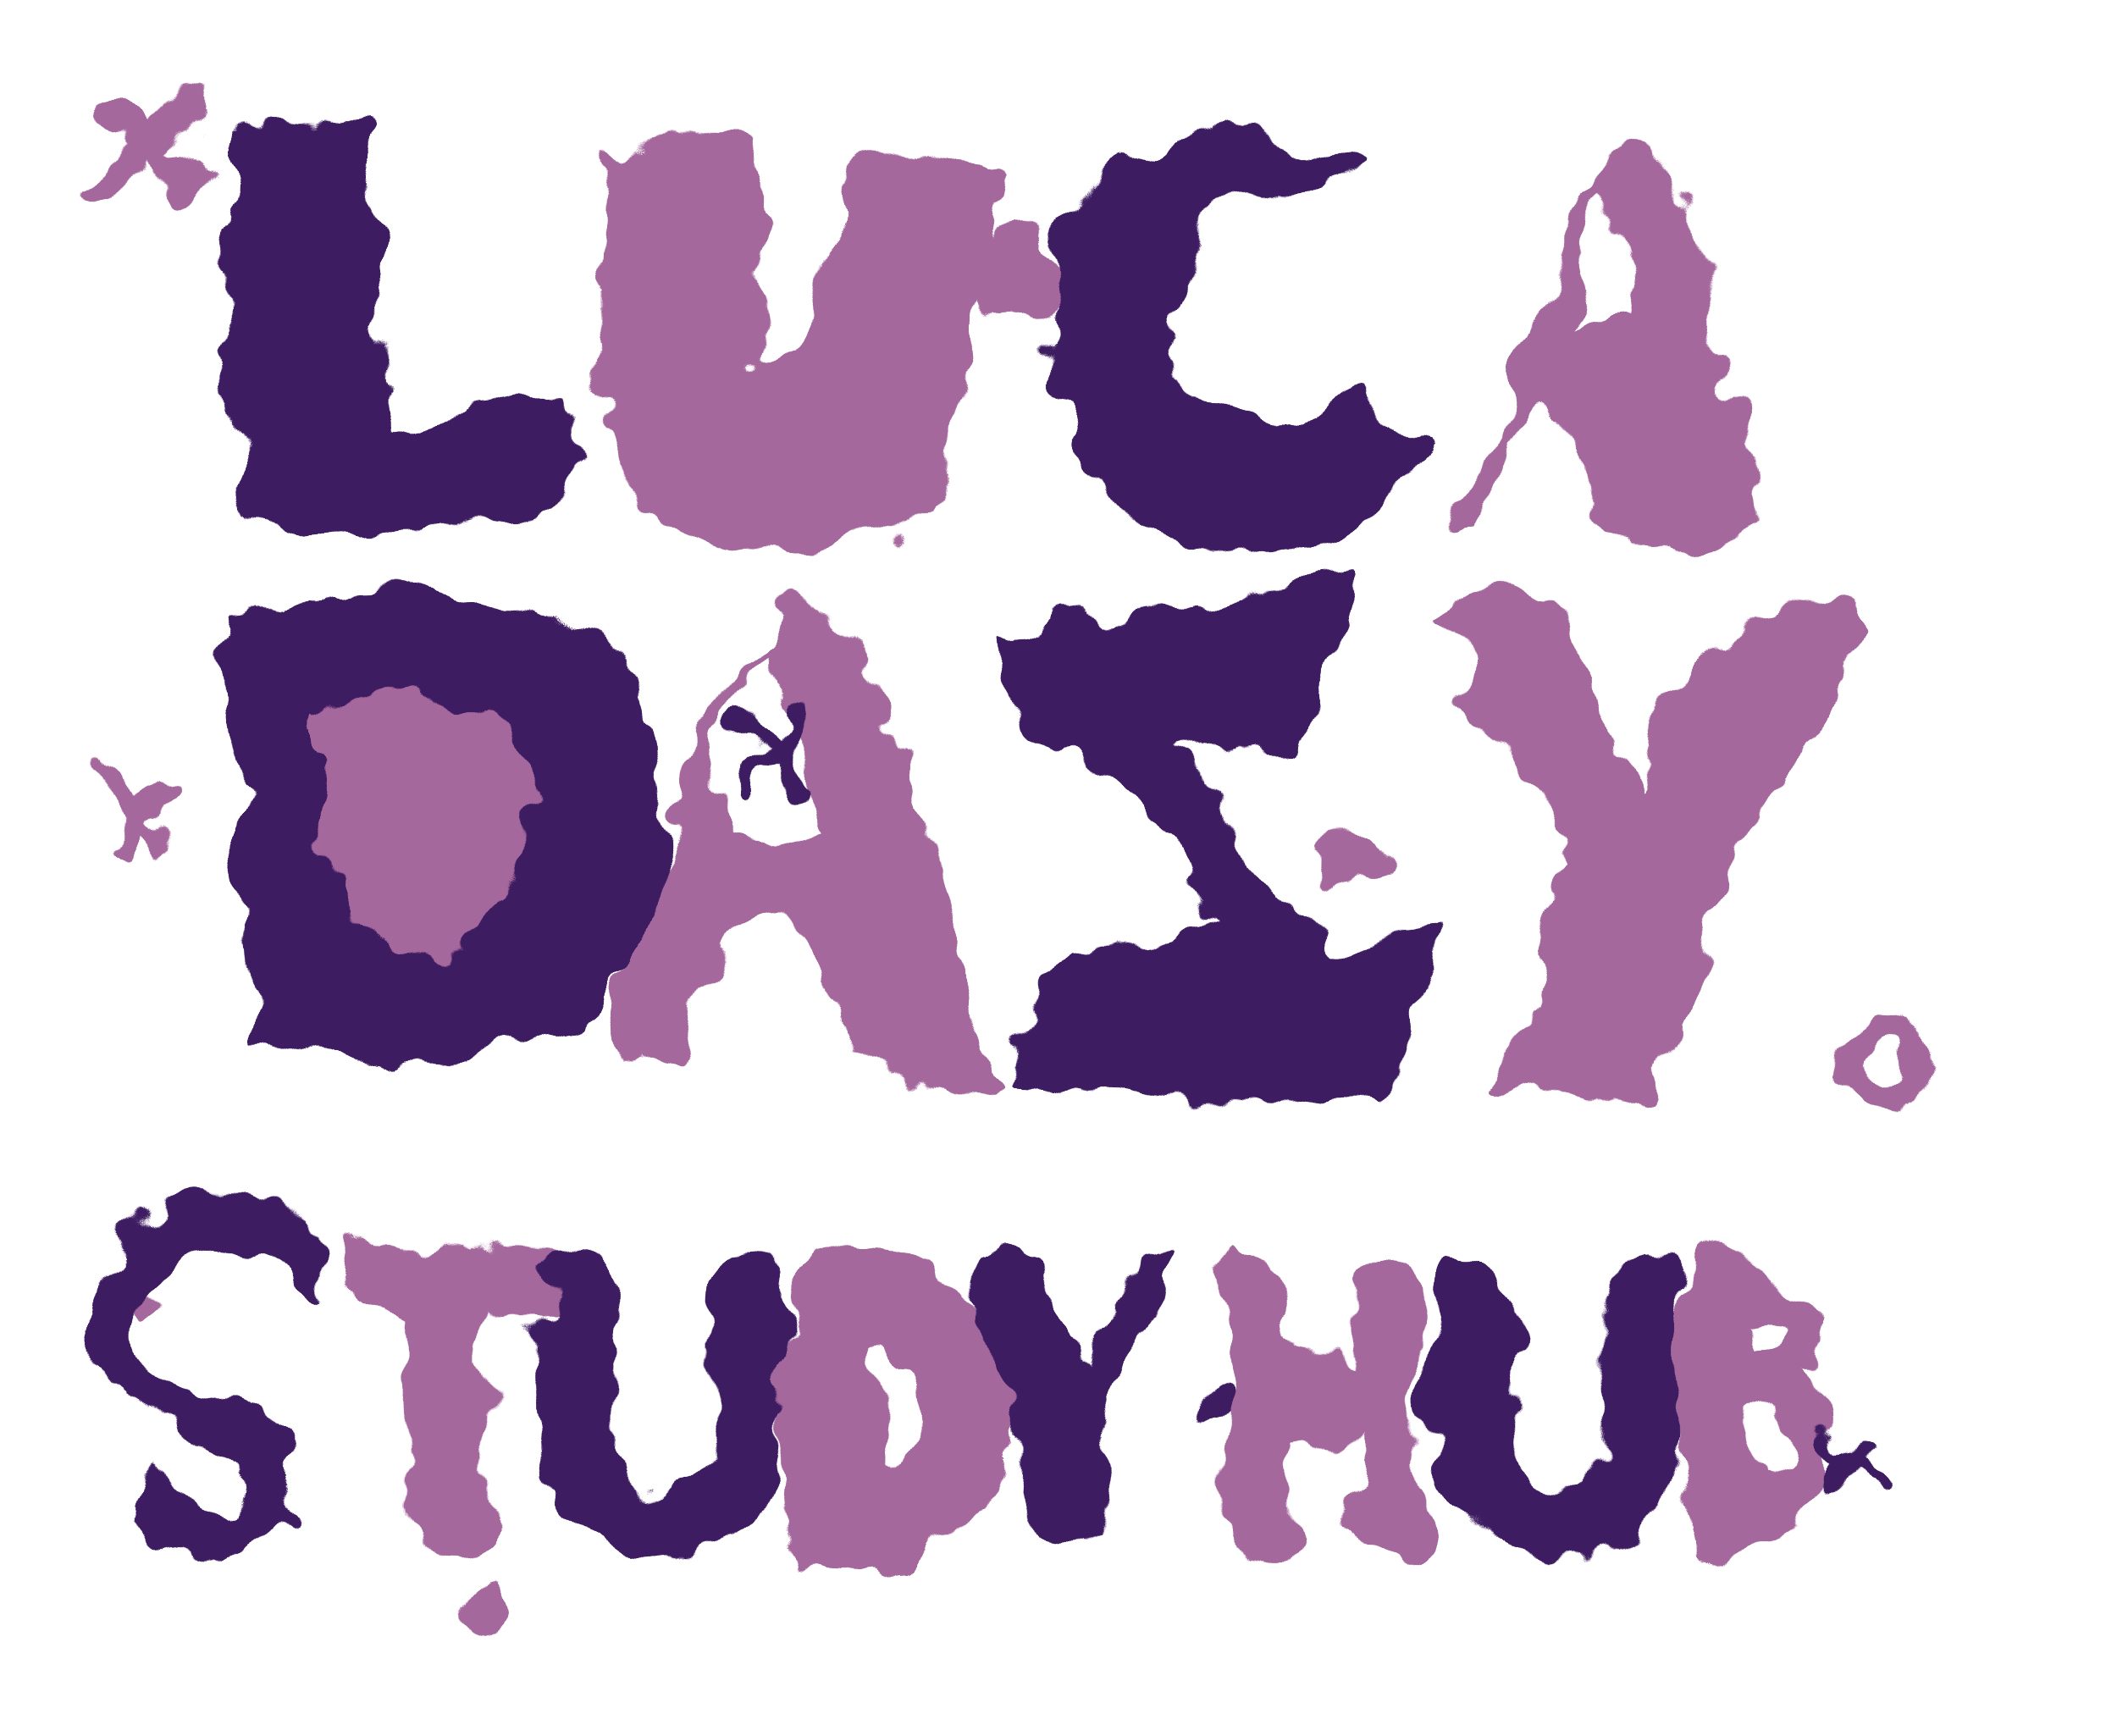
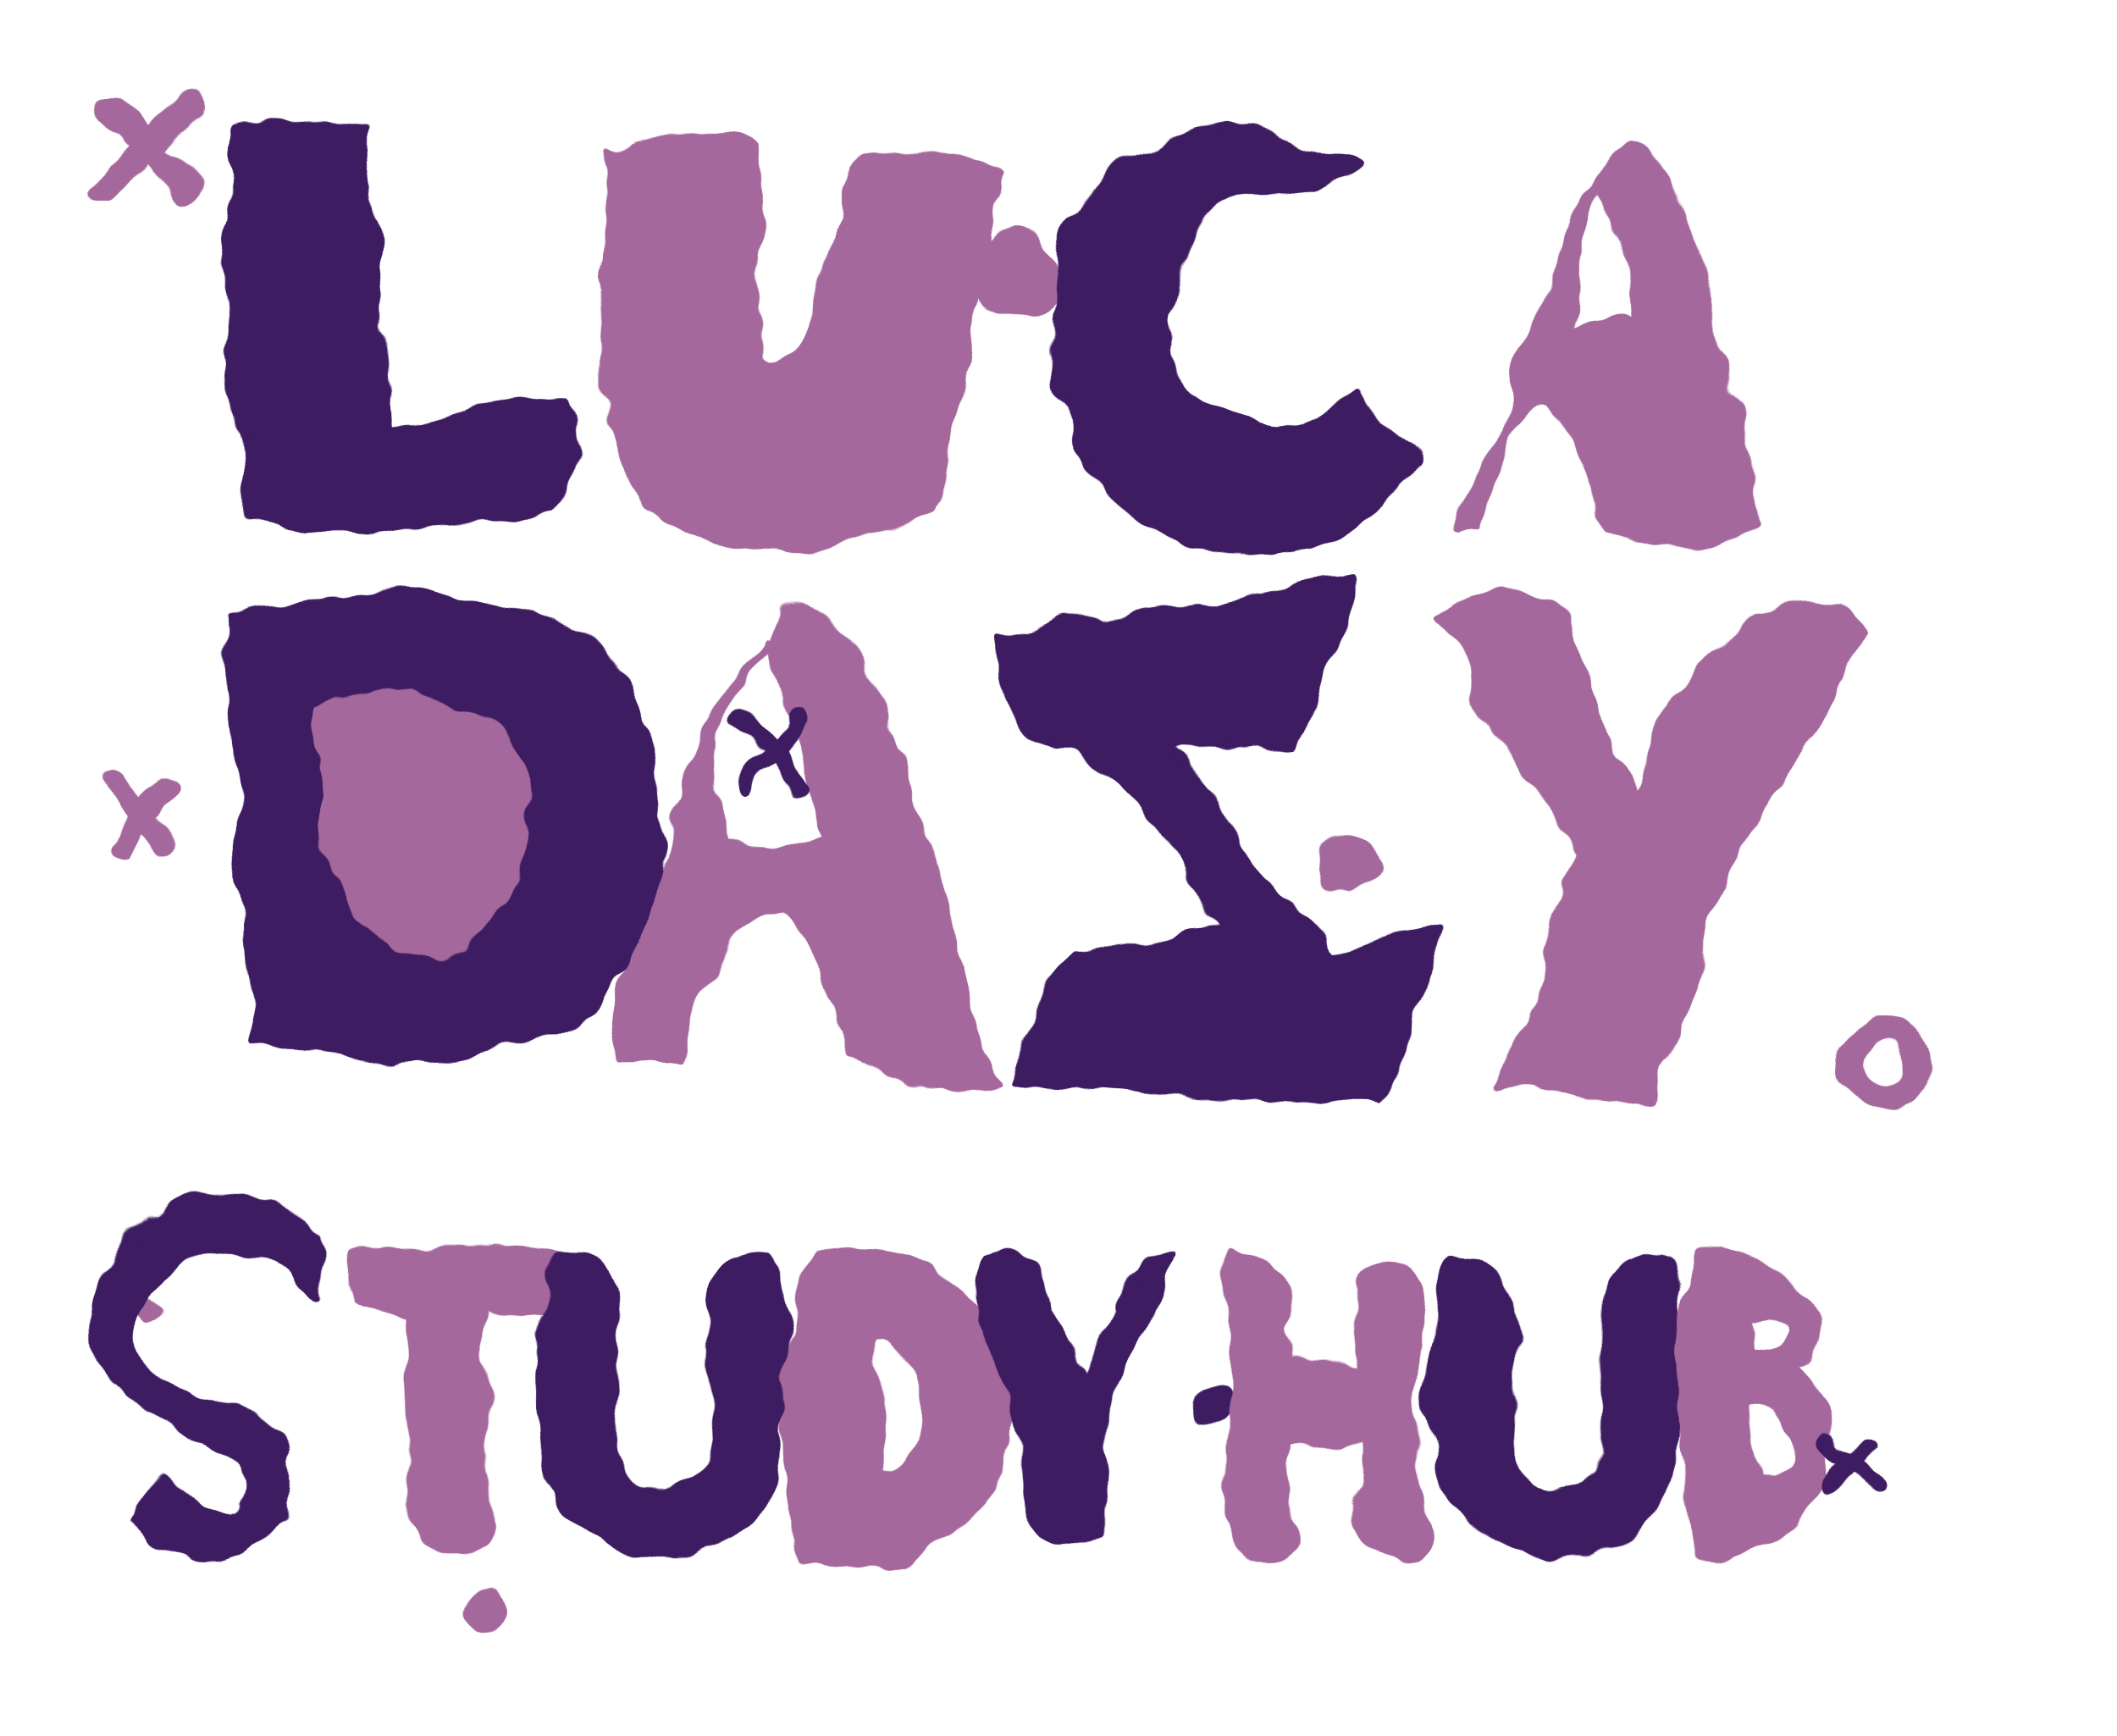
<svg xmlns="http://www.w3.org/2000/svg" viewBox="0 0 500 410" width="500" height="410">
  <defs>
    <filter id="rough-edge" x="-10%" y="-10%" width="120%" height="120%">
      <feTurbulence type="fractalNoise" baseFrequency="0.06" numOctaves="3" result="noise" seed="1" />
-       <feDisplacementMap in="SourceGraphic" in2="noise" scale="15" xChannelSelector="R" yChannelSelector="G" />
+       <feDisplacementMap in="SourceGraphic" in2="noise" scale="7.5" xChannelSelector="R" yChannelSelector="G" />
    </filter>
  </defs>
  <g filter="url(#rough-edge)" stroke-linejoin="round" stroke-linecap="round" transform="translate(10, 10)">
    <path d="M15,15 L35,35 M35,15 L15,35" stroke="#a5689d" stroke-width="6" />
    <path d="M45,20 C60,18 70,20 75,22 C78,45 80,65 82,90 C100,88 115,85 125,85 C128,95 125,105 120,110 C95,115 70,115 50,112 C45,80 42,50 45,20 Z" fill="#3e1c61" stroke="#3e1c61" stroke-width="2" />
    <path d="M135,25 C150,22 165,22 170,25 C168,45 165,65 170,75 C175,80 180,75 185,55 C187,45 190,30 195,28 C210,25 220,25 225,30 C220,65 215,95 210,110 C185,125 160,120 145,110 C130,95 132,60 135,25 Z" fill="#a5689d" stroke="#a5689d" stroke-width="2" />
    <circle cx="230" cy="55" r="10" fill="#a5689d" />
    <path d="M310,30 C280,10 250,20 240,55 C235,90 250,115 280,120 C300,125 315,110 325,100 L310,85 C290,100 265,90 265,65 C265,45 280,30 300,35 L310,30 Z" fill="#3e1c61" stroke="#3e1c61" stroke-width="2" />
    <path fill-rule="evenodd" d="M340,115 C350,65 365,30 375,25 C385,25 395,60 405,115 C390,118 380,118 370,115 C365,100 360,85 355,85 C345,85 340,100 335,115 Z M360,68 C367,65 374,65 377,68 C374,50 372,40 367,35 C362,50 360,60 360,68 Z" fill="#a5689d" stroke="#a5689d" stroke-width="2" />
    <path d="M45,135 C70,130 100,130 115,135 C145,145 150,185 140,215 C125,240 90,245 50,235 C48,200 45,160 45,135 Z" fill="#3e1c61" stroke="#3e1c61" stroke-width="2" />
    <path d="M65,155 C85,150 100,155 110,165 C120,185 115,205 100,215 C85,220 70,210 65,185 Z" fill="#a5689d" />
    <path d="M18,175 L30,190 M30,175 L18,190" stroke="#a5689d" stroke-width="5" />
    <path fill-rule="evenodd" d="M135,240 C145,185 165,145 175,135 C185,130 195,145 205,180 C215,210 220,235 225,245 C210,248 200,245 190,240 C185,220 180,205 175,205 C165,205 155,220 150,240 Z M160,190 C170,195 180,190 185,190 C180,165 175,150 170,140 C160,160 155,175 160,190 Z" fill="#a5689d" stroke="#a5689d" stroke-width="2" />
    <path d="M166,160 L179,175 M179,160 L166,175" stroke="#3e1c61" stroke-width="4" />
    <path d="M225,140 C260,135 295,130 310,128 C305,145 300,155 295,165 C280,165 270,168 265,165 C280,185 295,205 305,215 C315,212 325,210 330,210 C325,225 320,245 315,250 C280,250 250,245 230,245 C235,230 240,220 245,215 C260,215 270,210 280,210 C265,190 255,170 240,165 C230,165 225,155 225,140 Z" fill="#3e1c61" stroke="#3e1c61" stroke-width="2" />
    <circle cx="308" cy="195" r="7" fill="#a5689d" />
    <path d="M330,135 C345,130 355,130 360,135 C365,155 370,170 375,180 C385,155 395,145 405,135 C415,130 425,135 430,140 C415,165 405,185 395,200 C390,220 385,235 380,250 C365,250 355,245 345,245 C355,225 360,205 365,190 C350,175 340,155 330,135 Z" fill="#a5689d" stroke="#a5689d" stroke-width="2" />
    <path fill-rule="evenodd" d="M435,230 A11,11 0 1,0 435,252 A11,11 0 1,0 435,230 M435,236 A5,5 0 1,1 435,246 A5,5 0 1,1 435,236 Z" fill="#a5689d" />
    <g transform="translate(8, 36) scale(0.88)">
      <path d="M 10,290 L 22,302 M 22,290 L 10,302" stroke="#a5689d" stroke-width="4" />
      <path d="M 65 295 C 50 280, 30 280, 20 295 C 10 310, 20 320, 35 325 C 55 330, 60 340, 55 355 C 45 370, 25 370, 15 355 L 25 345 C 35 355, 45 355, 45 350 C 50 340, 40 335, 25 330 C 5 320, 0 300, 10 285 C 25 265, 50 265, 65 280 Z" fill="#3e1c61" stroke="#3e1c61" stroke-width="2" />
      <path d="M 75 285 C 100 282, 120 282, 130 285 C 130 295, 130 300, 120 300 C 115 300, 110 298, 110 298 L 110 355 C 110 365, 90 365, 90 355 L 90 300 C 85 300, 80 300, 75 298 Z" fill="#a5689d" stroke="#a5689d" stroke-width="2" />
      <path d="M 130 285 C 140 285, 145 290, 145 300 L 145 340 C 145 350, 170 350, 170 340 L 170 300 C 170 290, 175 285, 185 285 C 195 295, 190 340, 185 350 C 175 370, 140 370, 130 350 C 120 330, 125 295, 130 285 Z" fill="#3e1c61" stroke="#3e1c61" stroke-width="2" />
      <path fill-rule="evenodd" d="M 200 285 C 230 280, 255 300, 250 330 C 245 365, 215 370, 195 365 C 190 340, 190 300, 200 285 Z M 215 305 C 230 300, 235 345, 215 345 Z" fill="#a5689d" stroke="#a5689d" stroke-width="2" />
      <path d="M 245 285 C 255 285, 260 290, 260 300 L 270 320 L 280 300 C 280 290, 290 285, 295 285 C 285 305, 275 330, 275 340 L 275 360 C 265 365, 255 360, 255 350 L 255 335 C 250 320, 240 300, 245 285 Z" fill="#3e1c61" stroke="#3e1c61" stroke-width="2" />
      <circle cx="304" cy="325" r="6" fill="#3e1c61" />
      <path d="M 310 285 C 325 285, 330 295, 325 305 L 325 315 L 345 315 L 345 295 C 345 285, 365 285, 360 300 L 360 355 C 365 370, 345 370, 345 355 L 345 335 L 325 335 L 325 355 C 330 370, 310 370, 310 355 Z" fill="#a5689d" stroke="#a5689d" stroke-width="2" />
      <path d="M 370 285 C 380 285, 385 290, 385 300 L 385 340 C 385 350, 410 350, 410 340 L 410 300 C 410 290, 415 285, 425 285 C 435 295, 430 340, 425 350 C 415 370, 380 370, 370 350 C 360 330, 365 295, 370 285 Z" fill="#3e1c61" stroke="#3e1c61" stroke-width="2" />
      <path fill-rule="evenodd" d="M 435 285 C 465 280, 475 305, 460 315 C 480 325, 470 370, 435 365 C 430 340, 430 300, 435 285 Z M 450 300 C 465 295, 465 315, 450 310 Z M 450 325 C 465 325, 465 350, 450 345 Z" fill="#a5689d" stroke="#a5689d" stroke-width="2" />
      <path d="M 470,335 L 482,347 M 482,335 L 470,347" stroke="#3e1c61" stroke-width="4" />
      <circle cx="110" cy="380" r="5" fill="#a5689d" />
    </g>
  </g>
</svg>
